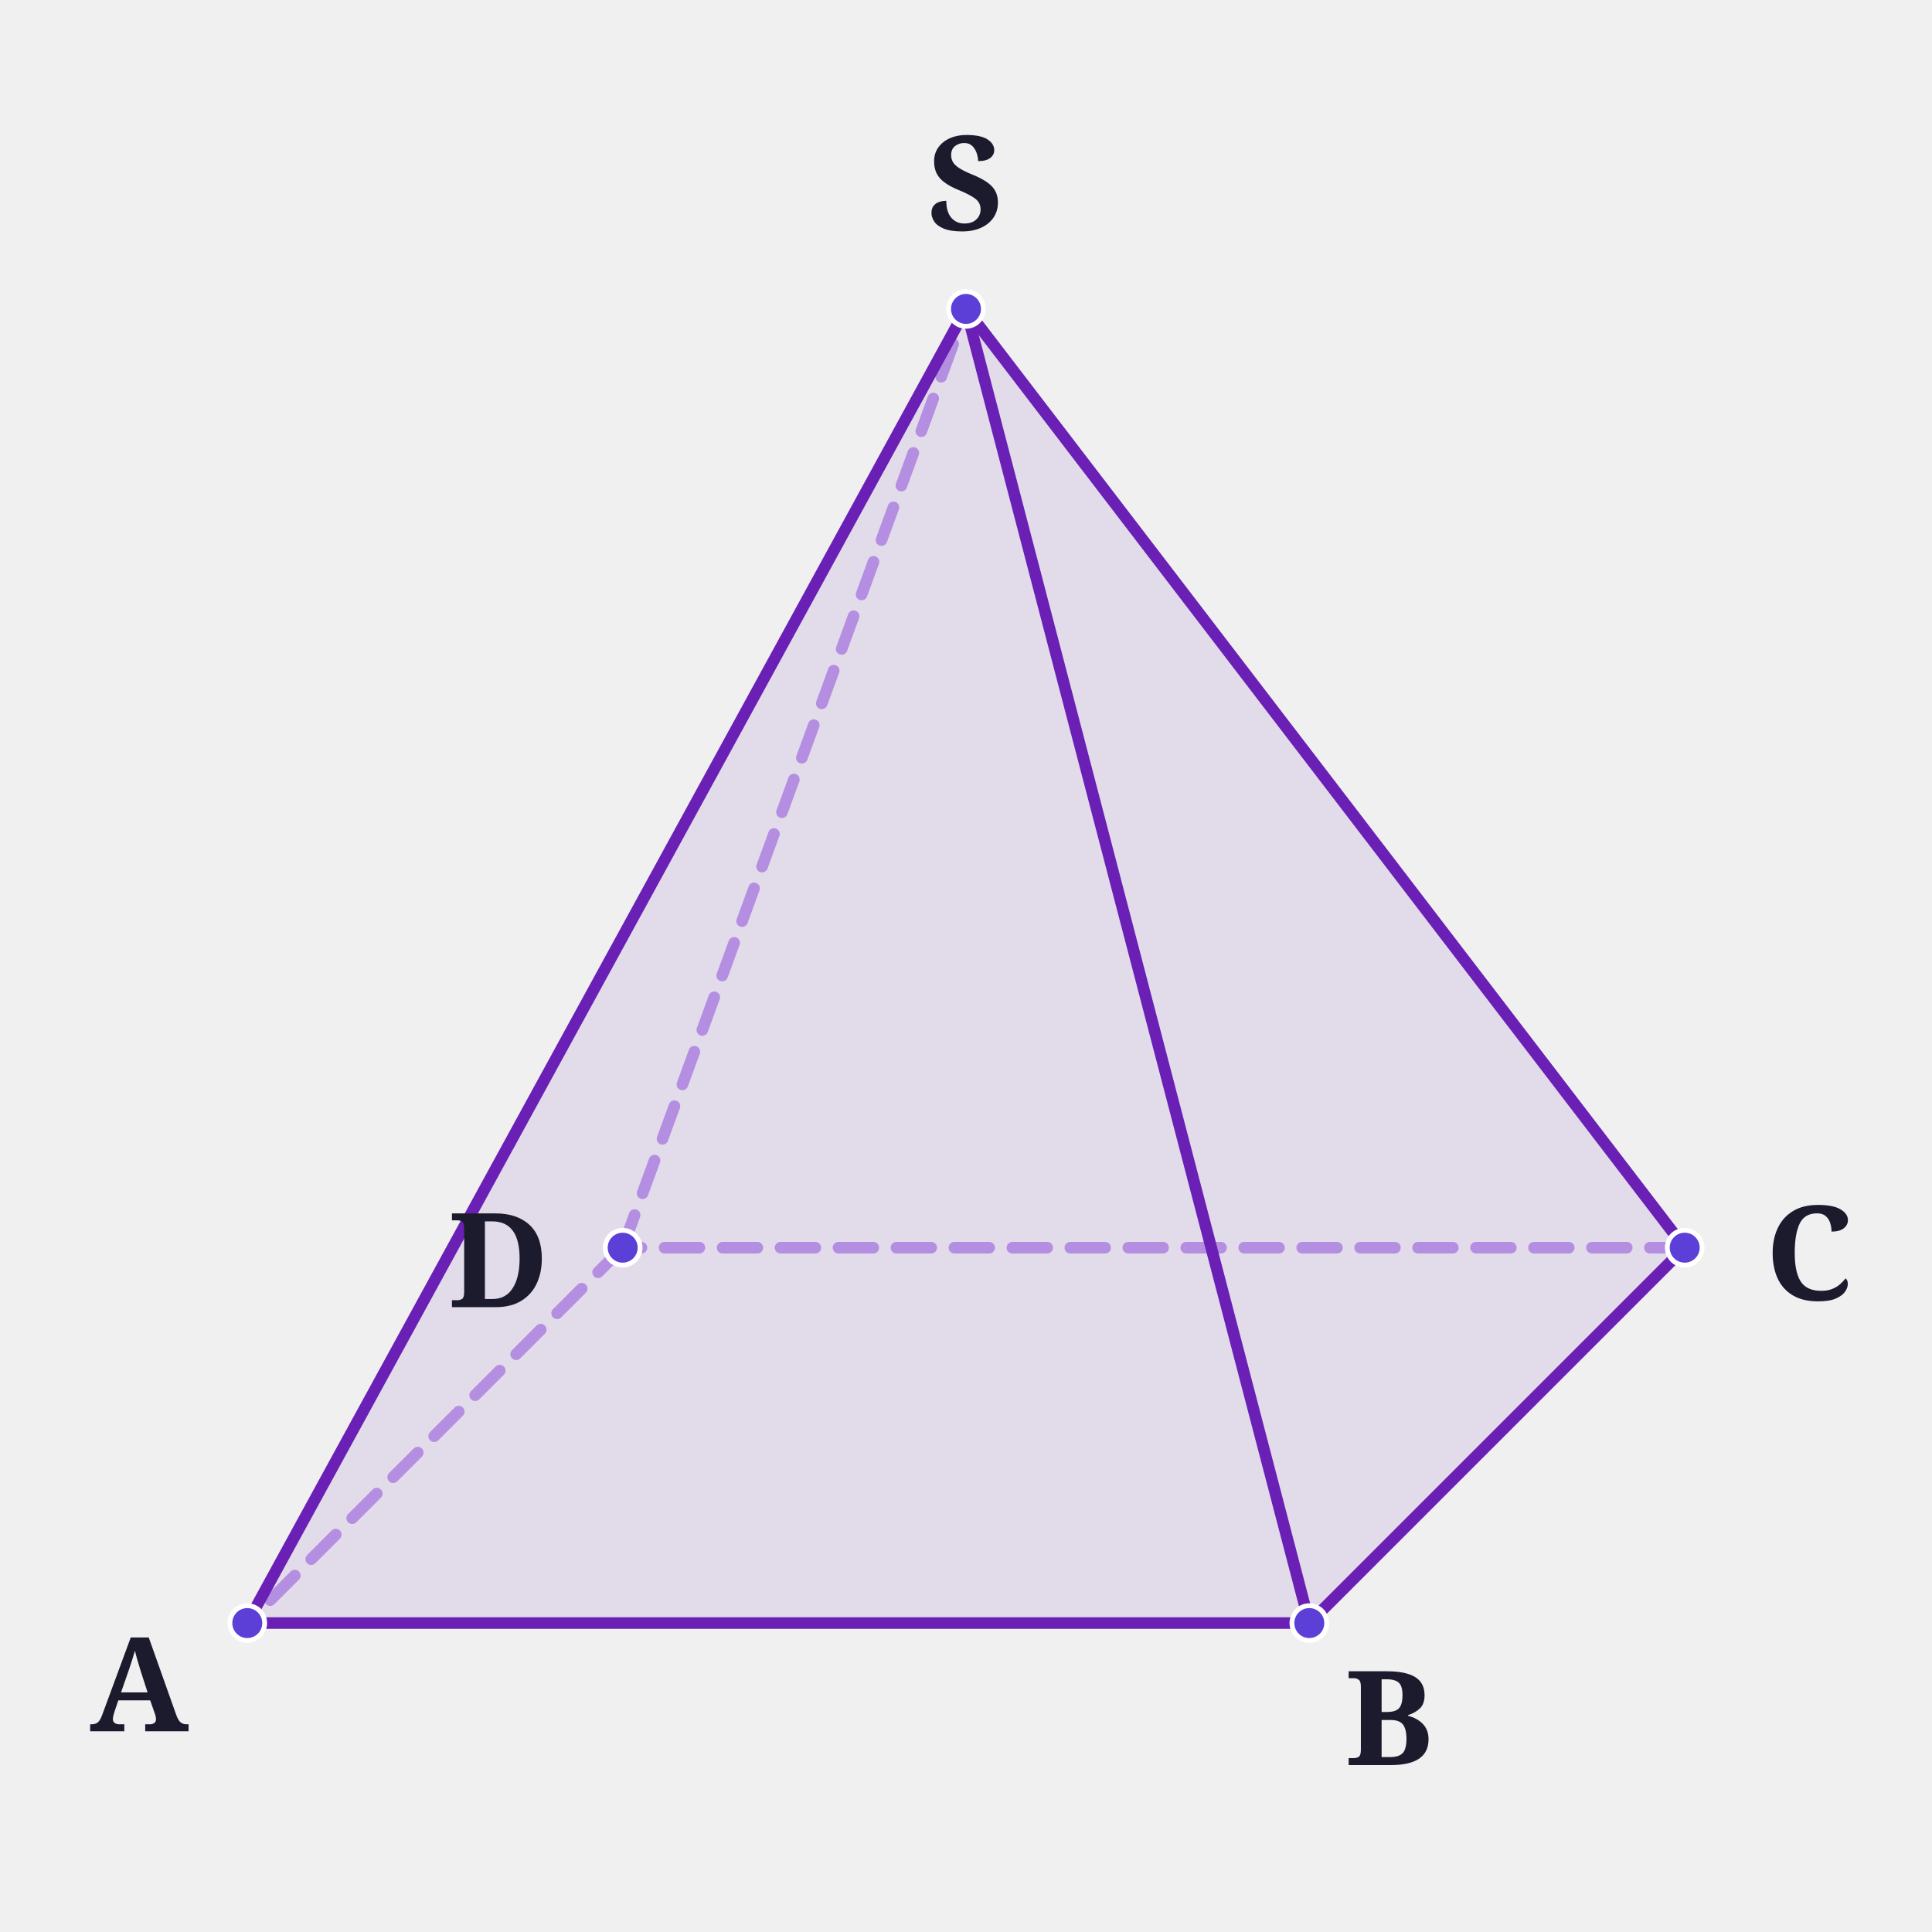
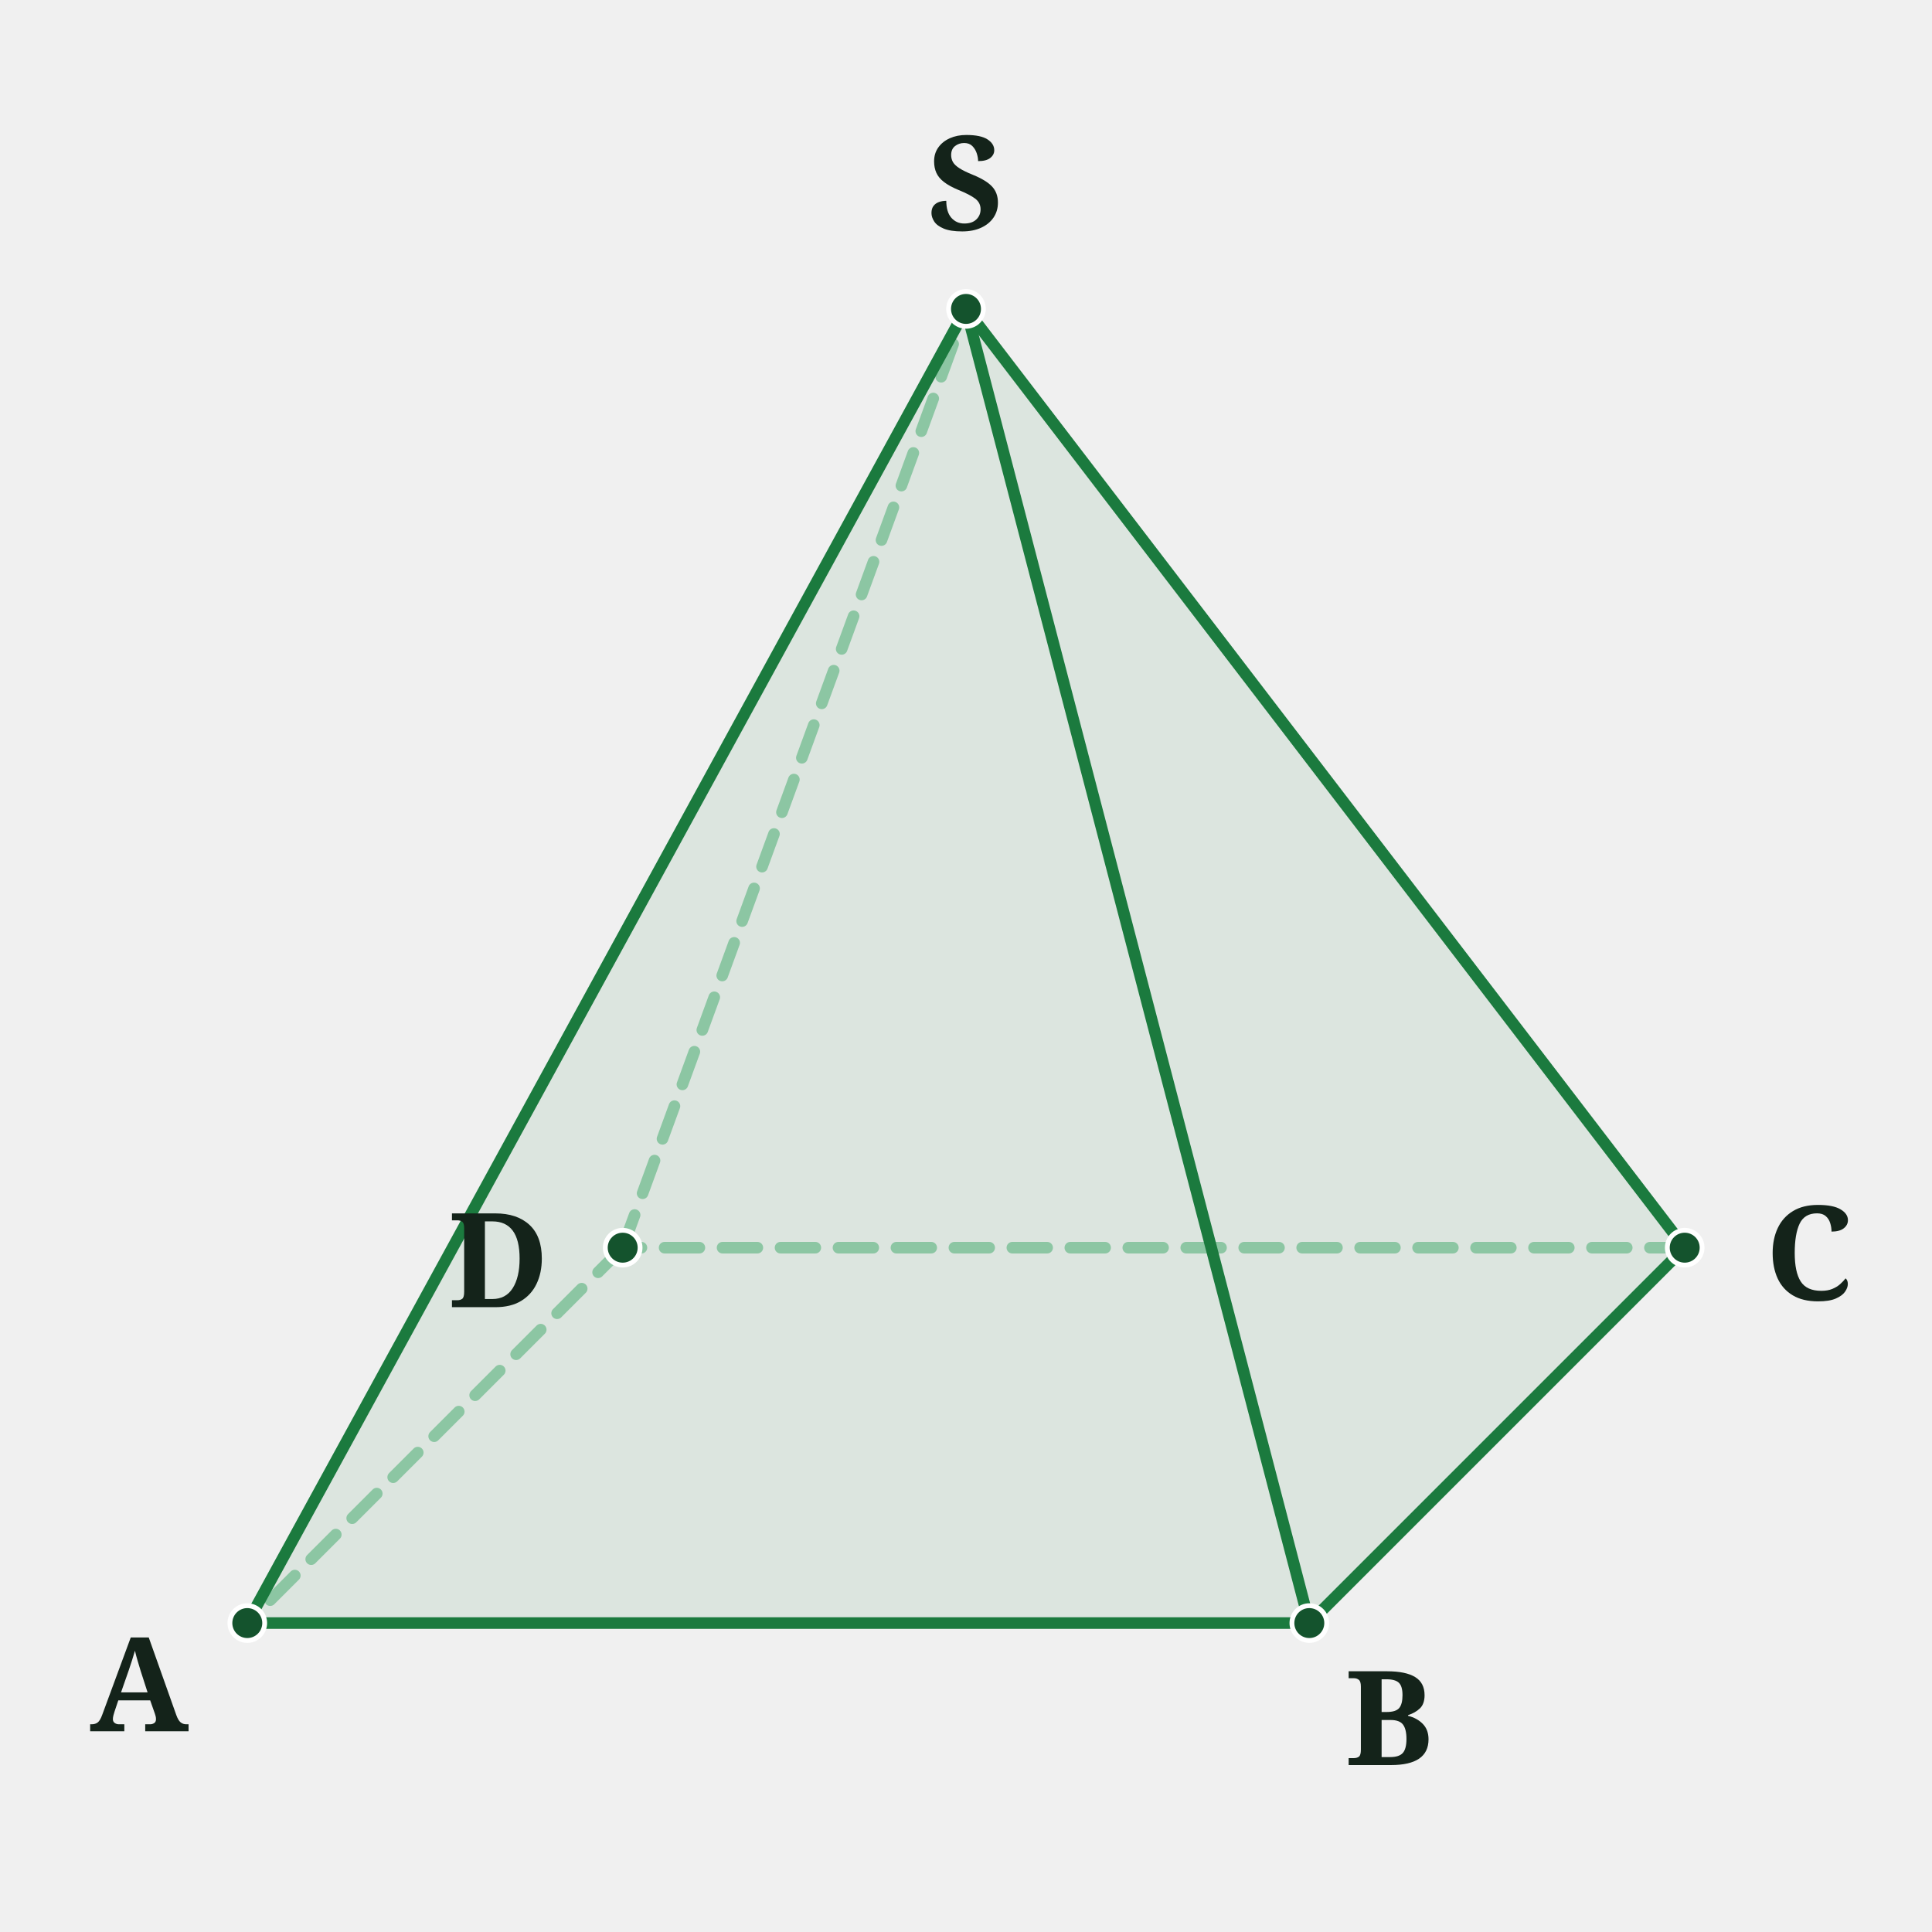
<svg xmlns="http://www.w3.org/2000/svg" viewBox="0 0 1000 1000" width="1000" height="1000">
-   <polygon points="128.0,840.1 500.0,159.9 872.0,645.8 677.7,840.1" fill="#6a1fb5" fill-opacity="0.1" stroke="none" />
-   <line x1="872.0" y1="645.8" x2="322.3" y2="645.8" stroke="#b48ee0" stroke-width="6" stroke-dasharray="18,12" stroke-linecap="round" />
-   <line x1="322.3" y1="645.8" x2="128.0" y2="840.1" stroke="#b48ee0" stroke-width="6" stroke-dasharray="18,12" stroke-linecap="round" />
-   <line x1="322.3" y1="645.8" x2="500.0" y2="159.9" stroke="#b48ee0" stroke-width="6" stroke-dasharray="18,12" stroke-linecap="round" />
-   <line x1="128.0" y1="840.1" x2="677.7" y2="840.1" stroke="#6a1fb5" stroke-width="6" stroke-linecap="round" />
-   <line x1="128.0" y1="840.1" x2="500.0" y2="159.9" stroke="#6a1fb5" stroke-width="6" stroke-linecap="round" />
-   <line x1="677.7" y1="840.1" x2="872.0" y2="645.8" stroke="#6a1fb5" stroke-width="6" stroke-linecap="round" />
-   <line x1="677.7" y1="840.1" x2="500.0" y2="159.9" stroke="#6a1fb5" stroke-width="6" stroke-linecap="round" />
-   <line x1="872.0" y1="645.8" x2="500.0" y2="159.9" stroke="#6a1fb5" stroke-width="6" stroke-linecap="round" />
-   <circle cx="677.7" cy="840.1" r="9" fill="#5b3fd6" stroke="#fff" stroke-width="2.5" />
-   <circle cx="872.0" cy="645.8" r="9" fill="#5b3fd6" stroke="#fff" stroke-width="2.5" />
-   <circle cx="128.0" cy="840.1" r="9" fill="#5b3fd6" stroke="#fff" stroke-width="2.5" />
-   <circle cx="322.3" cy="645.8" r="9" fill="#5b3fd6" stroke="#fff" stroke-width="2.5" />
-   <circle cx="500.0" cy="159.9" r="9" fill="#5b3fd6" stroke="#fff" stroke-width="2.5" />
-   <text x="72.0" y="896.1" font-family="Lora, Georgia, serif" font-weight="700" font-size="68" fill="#1c1b2e" text-anchor="middle">A</text>
-   <text x="719.0" y="913.6" font-family="Lora, Georgia, serif" font-weight="700" font-size="68" fill="#1c1b2e" text-anchor="middle">B</text>
-   <text x="936.5" y="672.9" font-family="Lora, Georgia, serif" font-weight="700" font-size="68" fill="#1c1b2e" text-anchor="middle">C</text>
-   <text x="258.1" y="676.6" font-family="Lora, Georgia, serif" font-weight="700" font-size="68" fill="#1c1b2e" text-anchor="middle">D</text>
-   <text x="500.0" y="119.1" font-family="Lora, Georgia, serif" font-weight="700" font-size="68" fill="#1c1b2e" text-anchor="middle">S</text>
+   <polygon points="128.0,840.1 500.0,159.9 872.0,645.8 677.7,840.1" fill="#1B7A3E" fill-opacity="0.09" stroke="none" />
+   <line x1="872.0" y1="645.8" x2="322.3" y2="645.8" stroke="#8CC6A3" stroke-width="6" stroke-dasharray="18,12" stroke-linecap="round" />
+   <line x1="322.3" y1="645.8" x2="128.0" y2="840.1" stroke="#8CC6A3" stroke-width="6" stroke-dasharray="18,12" stroke-linecap="round" />
+   <line x1="322.3" y1="645.8" x2="500.0" y2="159.9" stroke="#8CC6A3" stroke-width="6" stroke-dasharray="18,12" stroke-linecap="round" />
+   <line x1="128.0" y1="840.1" x2="677.7" y2="840.1" stroke="#1B7A3E" stroke-width="6" stroke-linecap="round" />
+   <line x1="128.0" y1="840.1" x2="500.0" y2="159.9" stroke="#1B7A3E" stroke-width="6" stroke-linecap="round" />
+   <line x1="677.7" y1="840.1" x2="872.0" y2="645.8" stroke="#1B7A3E" stroke-width="6" stroke-linecap="round" />
+   <line x1="677.7" y1="840.1" x2="500.0" y2="159.9" stroke="#1B7A3E" stroke-width="6" stroke-linecap="round" />
+   <line x1="872.0" y1="645.8" x2="500.0" y2="159.9" stroke="#1B7A3E" stroke-width="6" stroke-linecap="round" />
+   <circle cx="128.0" cy="840.1" r="9" fill="#14532D" stroke="#fff" stroke-width="2.5" />
+   <circle cx="677.7" cy="840.1" r="9" fill="#14532D" stroke="#fff" stroke-width="2.5" />
+   <circle cx="872.0" cy="645.8" r="9" fill="#14532D" stroke="#fff" stroke-width="2.5" />
+   <circle cx="322.3" cy="645.8" r="9" fill="#14532D" stroke="#fff" stroke-width="2.5" />
+   <circle cx="500.0" cy="159.9" r="9" fill="#14532D" stroke="#fff" stroke-width="2.5" />
+   <text x="72.0" y="896.1" font-family="Lora, Georgia, serif" font-weight="700" font-size="68" fill="#14231A" text-anchor="middle">A</text>
+   <text x="719.0" y="913.6" font-family="Lora, Georgia, serif" font-weight="700" font-size="68" fill="#14231A" text-anchor="middle">B</text>
+   <text x="936.5" y="672.9" font-family="Lora, Georgia, serif" font-weight="700" font-size="68" fill="#14231A" text-anchor="middle">C</text>
+   <text x="258.1" y="676.6" font-family="Lora, Georgia, serif" font-weight="700" font-size="68" fill="#14231A" text-anchor="middle">D</text>
+   <text x="500.0" y="119.1" font-family="Lora, Georgia, serif" font-weight="700" font-size="68" fill="#14231A" text-anchor="middle">S</text>
</svg>
